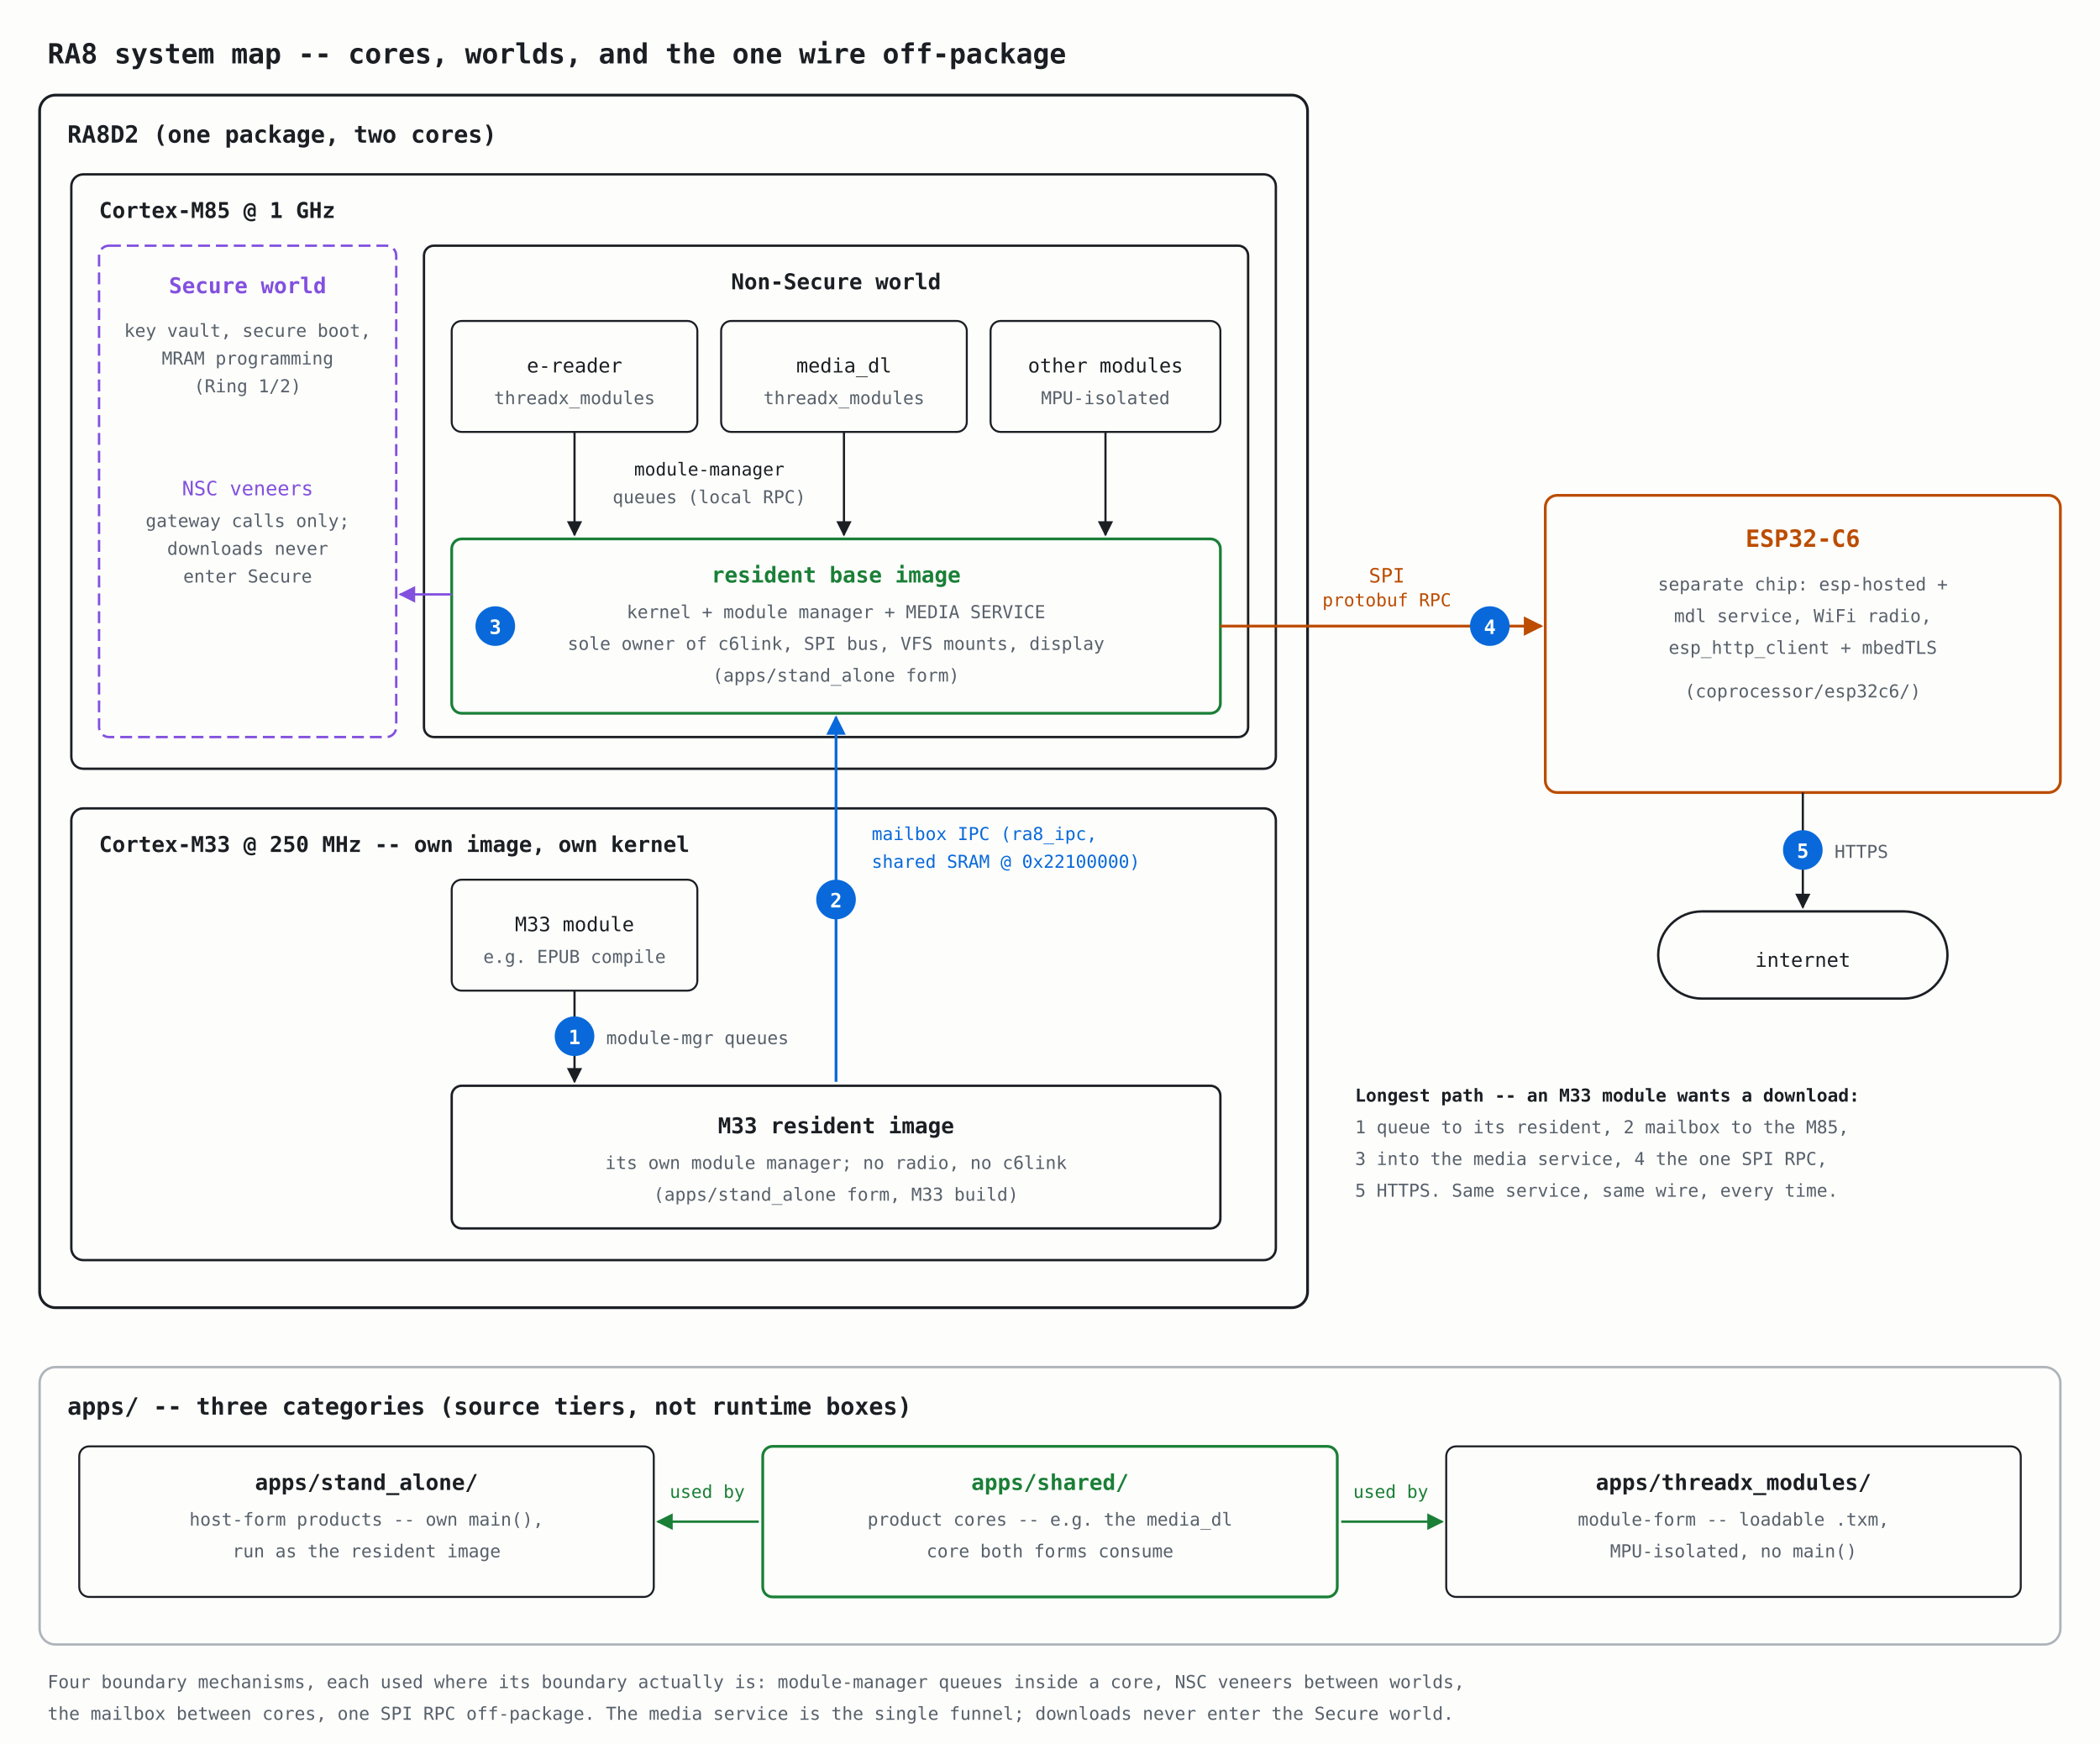
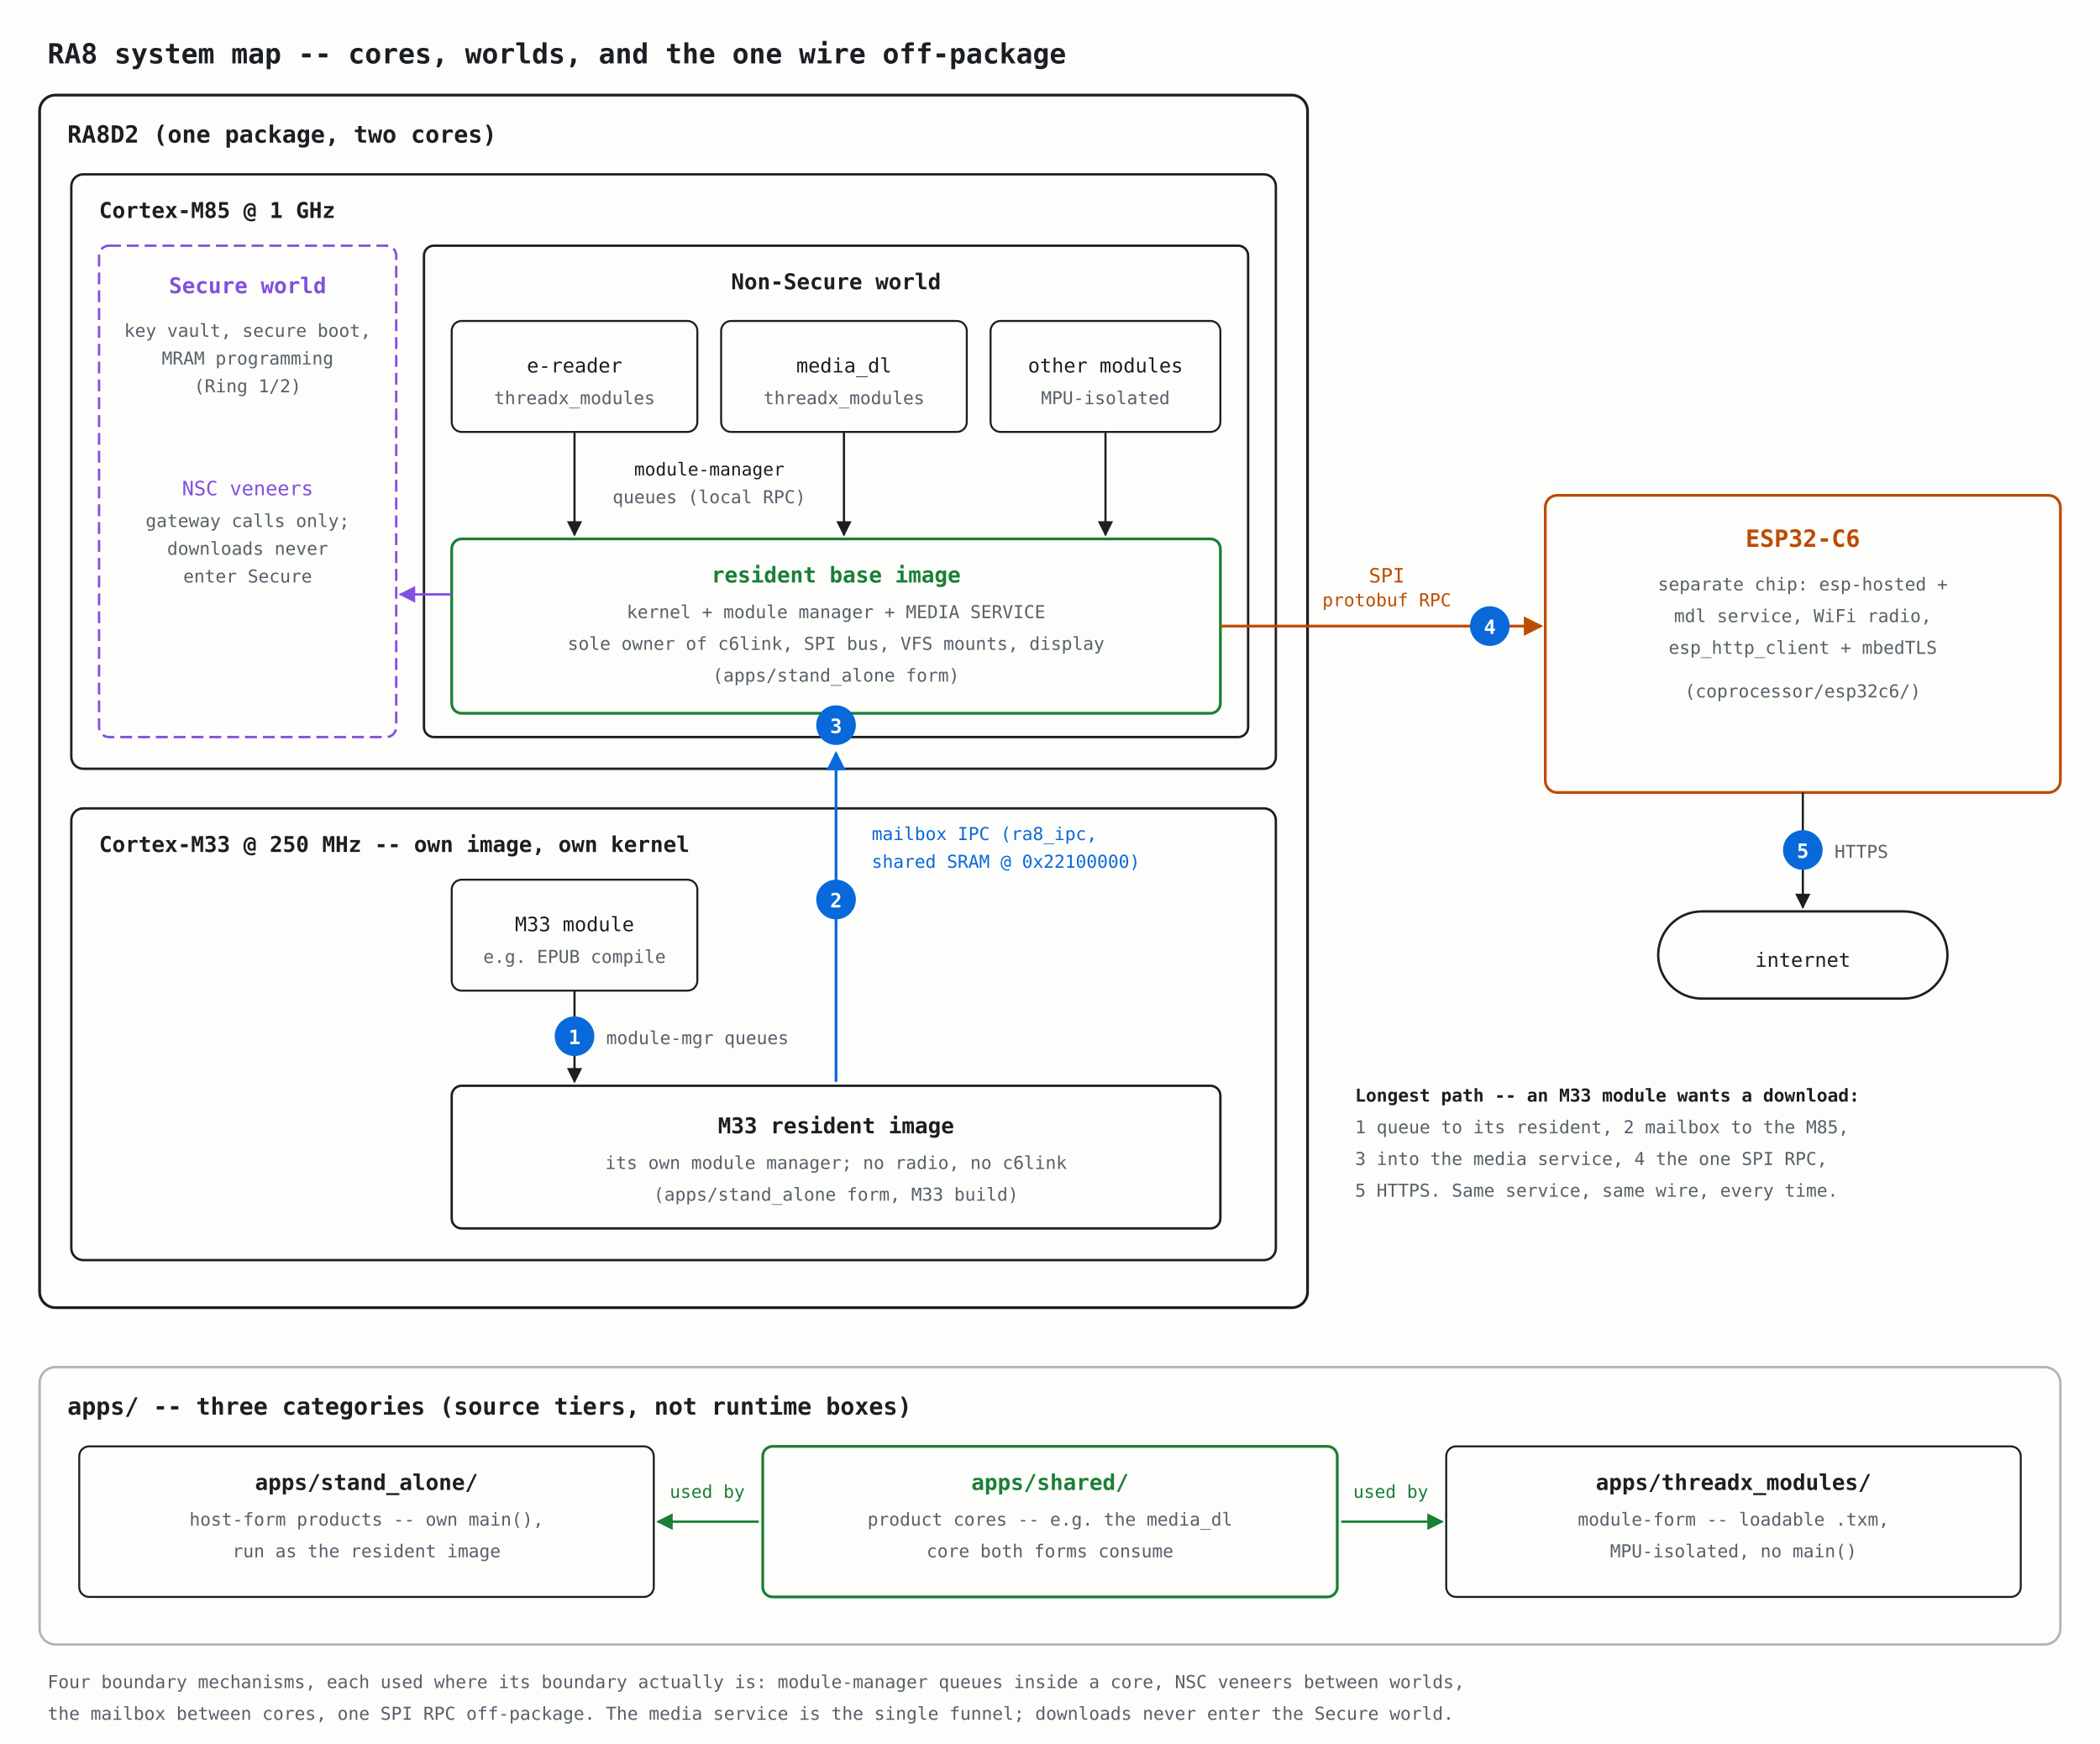
<svg xmlns="http://www.w3.org/2000/svg" viewBox="0 0 1060 880" width="1060" role="img" aria-label="RA8 system map. The RA8D2 package holds a Cortex-M85 split into a Secure world (key vault, secure boot, MRAM programming) and a Non-Secure world containing loadable modules above a resident base image that owns the media service, plus a Cortex-M33 with its own resident image and modules. Module-manager queues cross module boundaries, NSC veneers cross the world boundary, a mailbox in shared SRAM crosses the core boundary, and one SPI protobuf RPC reaches the ESP32-C6, which reaches the internet over HTTPS. Below, the apps source tier is shown in three categories: apps/shared product cores consumed by both apps/stand_alone host-form products and apps/threadx_modules module-form builds.">
  <defs>
    <marker id="aInk" viewBox="0 0 10 10" refX="9" refY="5" markerWidth="7" markerHeight="7" orient="auto-start-reverse">
      <path d="M0,0 L10,5 L0,10 z" fill="#1b1f24" />
    </marker>
    <marker id="aAcc" viewBox="0 0 10 10" refX="9" refY="5" markerWidth="7" markerHeight="7" orient="auto-start-reverse">
      <path d="M0,0 L10,5 L0,10 z" fill="#0969da" />
    </marker>
    <marker id="aWarm" viewBox="0 0 10 10" refX="9" refY="5" markerWidth="7" markerHeight="7" orient="auto-start-reverse">
      <path d="M0,0 L10,5 L0,10 z" fill="#bc4c00" />
    </marker>
    <marker id="aGrn" viewBox="0 0 10 10" refX="9" refY="5" markerWidth="7" markerHeight="7" orient="auto-start-reverse">
      <path d="M0,0 L10,5 L0,10 z" fill="#1a7f37" />
    </marker>
    <marker id="aVnr" viewBox="0 0 10 10" refX="9" refY="5" markerWidth="7" markerHeight="7" orient="auto-start-reverse">
      <path d="M0,0 L10,5 L0,10 z" fill="#8250df" />
    </marker>
  </defs>
  <rect x="0" y="0" width="1060" height="880" fill="#fdfdfb" />
  <g font-family="ui-monospace,SFMono-Regular,Menlo,Consolas,monospace">
    <text x="24" y="32" fill="#1b1f24" font-size="14" font-weight="bold">RA8 system map -- cores, worlds, and the one wire off-package</text>
    <rect x="20" y="48" width="640" height="612" rx="8" fill="none" stroke="#1b1f24" stroke-width="1.4" />
    <text x="34" y="72" fill="#1b1f24" font-size="12" font-weight="bold">RA8D2 (one package, two cores)</text>
    <rect x="36" y="88" width="608" height="300" rx="6" fill="none" stroke="#1b1f24" stroke-width="1.2" />
    <text x="50" y="110" fill="#1b1f24" font-size="11" font-weight="bold">Cortex-M85 @ 1 GHz</text>
    <rect x="50" y="124" width="150" height="248" rx="5" fill="none" stroke="#8250df" stroke-width="1.2" stroke-dasharray="6 3" />
    <text x="125" y="148" text-anchor="middle" fill="#8250df" font-size="11" font-weight="bold">Secure world</text>
    <text x="125" y="170" text-anchor="middle" fill="#57606a" font-size="9">key vault, secure boot,</text>
    <text x="125" y="184" text-anchor="middle" fill="#57606a" font-size="9">MRAM programming</text>
    <text x="125" y="198" text-anchor="middle" fill="#57606a" font-size="9">(Ring 1/2)</text>
    <text x="125" y="250" text-anchor="middle" fill="#8250df" font-size="10">NSC veneers</text>
    <text x="125" y="266" text-anchor="middle" fill="#57606a" font-size="9">gateway calls only;</text>
    <text x="125" y="280" text-anchor="middle" fill="#57606a" font-size="9">downloads never</text>
    <text x="125" y="294" text-anchor="middle" fill="#57606a" font-size="9">enter Secure</text>
    <rect x="214" y="124" width="416" height="248" rx="5" fill="none" stroke="#1b1f24" stroke-width="1.2" />
    <text x="422" y="146" text-anchor="middle" fill="#1b1f24" font-size="11" font-weight="bold">Non-Secure world</text>
    <rect x="228" y="162" width="124" height="56" rx="5" fill="none" stroke="#1b1f24" stroke-width="1" />
    <text x="290" y="188" text-anchor="middle" fill="#1b1f24" font-size="10">e-reader</text>
    <text x="290" y="204" text-anchor="middle" fill="#57606a" font-size="9">threadx_modules</text>
    <rect x="364" y="162" width="124" height="56" rx="5" fill="none" stroke="#1b1f24" stroke-width="1" />
    <text x="426" y="188" text-anchor="middle" fill="#1b1f24" font-size="10">media_dl</text>
    <text x="426" y="204" text-anchor="middle" fill="#57606a" font-size="9">threadx_modules</text>
    <rect x="500" y="162" width="116" height="56" rx="5" fill="none" stroke="#1b1f24" stroke-width="1" />
    <text x="558" y="188" text-anchor="middle" fill="#1b1f24" font-size="10">other modules</text>
    <text x="558" y="204" text-anchor="middle" fill="#57606a" font-size="9">MPU-isolated</text>
    <line x1="290" y1="218" x2="290" y2="270" stroke="#1b1f24" stroke-width="1.1" marker-end="url(#aInk)" />
    <line x1="426" y1="218" x2="426" y2="270" stroke="#1b1f24" stroke-width="1.1" marker-end="url(#aInk)" />
    <line x1="558" y1="218" x2="558" y2="270" stroke="#1b1f24" stroke-width="1.1" marker-end="url(#aInk)" />
    <text x="358" y="240" text-anchor="middle" fill="#1b1f24" font-size="9">module-manager</text>
    <text x="358" y="254" text-anchor="middle" fill="#57606a" font-size="9">queues (local RPC)</text>
    <rect x="228" y="272" width="388" height="88" rx="5" fill="none" stroke="#1a7f37" stroke-width="1.4" />
    <text x="422" y="294" text-anchor="middle" fill="#1a7f37" font-size="11" font-weight="bold">resident base image</text>
    <text x="422" y="312" text-anchor="middle" fill="#57606a" font-size="9">kernel + module manager + MEDIA SERVICE</text>
    <text x="422" y="328" text-anchor="middle" fill="#57606a" font-size="9">sole owner of c6link, SPI bus, VFS mounts, display</text>
    <text x="422" y="344" text-anchor="middle" fill="#57606a" font-size="9">(apps/stand_alone form)</text>
    <line x1="228" y1="300" x2="202" y2="300" stroke="#8250df" stroke-width="1.2" marker-end="url(#aVnr)" />
    <rect x="36" y="408" width="608" height="228" rx="6" fill="none" stroke="#1b1f24" stroke-width="1.2" />
    <text x="50" y="430" fill="#1b1f24" font-size="11" font-weight="bold">Cortex-M33 @ 250 MHz -- own image, own kernel</text>
    <rect x="228" y="444" width="124" height="56" rx="5" fill="none" stroke="#1b1f24" stroke-width="1" />
    <text x="290" y="470" text-anchor="middle" fill="#1b1f24" font-size="10">M33 module</text>
    <text x="290" y="486" text-anchor="middle" fill="#57606a" font-size="9">e.g. EPUB compile</text>
    <line x1="290" y1="500" x2="290" y2="546" stroke="#1b1f24" stroke-width="1.1" marker-end="url(#aInk)" />
    <text x="306" y="527" fill="#57606a" font-size="9">module-mgr queues</text>
    <rect x="228" y="548" width="388" height="72" rx="5" fill="none" stroke="#1b1f24" stroke-width="1.2" />
    <text x="422" y="572" text-anchor="middle" fill="#1b1f24" font-size="11" font-weight="bold">M33 resident image</text>
    <text x="422" y="590" text-anchor="middle" fill="#57606a" font-size="9">its own module manager; no radio, no c6link</text>
    <text x="422" y="606" text-anchor="middle" fill="#57606a" font-size="9">(apps/stand_alone form, M33 build)</text>
-     <line x1="422" y1="546" x2="422" y2="362" stroke="#0969da" stroke-width="1.4" marker-end="url(#aAcc)" />
+     <line x1="422" y1="546" x2="422" y2="380" stroke="#0969da" stroke-width="1.4" marker-end="url(#aAcc)" />
    <text x="440" y="424" fill="#0969da" font-size="9">mailbox IPC (ra8_ipc,</text>
    <text x="440" y="438" fill="#0969da" font-size="9">shared SRAM @ 0x22100000)</text>
    <rect x="780" y="250" width="260" height="150" rx="6" fill="none" stroke="#bc4c00" stroke-width="1.4" />
    <text x="910" y="276" text-anchor="middle" fill="#bc4c00" font-size="12" font-weight="bold">ESP32-C6</text>
    <text x="910" y="298" text-anchor="middle" fill="#57606a" font-size="9">separate chip: esp-hosted +</text>
    <text x="910" y="314" text-anchor="middle" fill="#57606a" font-size="9">mdl service, WiFi radio,</text>
    <text x="910" y="330" text-anchor="middle" fill="#57606a" font-size="9">esp_http_client + mbedTLS</text>
    <text x="910" y="352" text-anchor="middle" fill="#57606a" font-size="9">(coprocessor/esp32c6/)</text>
    <line x1="616" y1="316" x2="778" y2="316" stroke="#bc4c00" stroke-width="1.4" marker-end="url(#aWarm)" />
    <text x="700" y="294" text-anchor="middle" fill="#bc4c00" font-size="10">SPI</text>
    <text x="700" y="306" text-anchor="middle" fill="#bc4c00" font-size="9">protobuf RPC</text>
    <rect x="837" y="460" width="146" height="44" rx="22" fill="none" stroke="#1b1f24" stroke-width="1.2" />
    <text x="910" y="488" text-anchor="middle" fill="#1b1f24" font-size="10">internet</text>
    <line x1="910" y1="400" x2="910" y2="458" stroke="#1b1f24" stroke-width="1.1" marker-end="url(#aInk)" />
    <text x="926" y="433" fill="#57606a" font-size="9">HTTPS</text>
    <g fill="#0969da">
      <circle cx="290" cy="523" r="10" />
      <circle cx="422" cy="454" r="10" />
-       <circle cx="250" cy="316" r="10" />
+       <circle cx="422" cy="366" r="10" />
      <circle cx="752" cy="316" r="10" />
      <circle cx="910" cy="429" r="10" />
    </g>
    <g fill="#fdfdfb" font-size="10" font-weight="bold" text-anchor="middle">
      <text x="290" y="527">1</text>
      <text x="422" y="458">2</text>
-       <text x="250" y="320">3</text>
+       <text x="422" y="370">3</text>
      <text x="752" y="320">4</text>
      <text x="910" y="433">5</text>
    </g>
    <text x="684" y="556" fill="#1b1f24" font-size="9" font-weight="bold">Longest path -- an M33 module wants a download:</text>
    <text x="684" y="572" fill="#57606a" font-size="9">1 queue to its resident, 2 mailbox to the M85,</text>
    <text x="684" y="588" fill="#57606a" font-size="9">3 into the media service, 4 the one SPI RPC,</text>
    <text x="684" y="604" fill="#57606a" font-size="9">5 HTTPS. Same service, same wire, every time.</text>
    <rect x="20" y="690" width="1020" height="140" rx="8" fill="none" stroke="#aeb4bb" stroke-width="1.2" />
    <text x="34" y="714" fill="#1b1f24" font-size="12" font-weight="bold">apps/ -- three categories (source tiers, not runtime boxes)</text>
    <rect x="40" y="730" width="290" height="76" rx="5" fill="none" stroke="#1b1f24" stroke-width="1" />
    <text x="185" y="752" text-anchor="middle" fill="#1b1f24" font-size="11" font-weight="bold">apps/stand_alone/</text>
    <text x="185" y="770" text-anchor="middle" fill="#57606a" font-size="9">host-form products -- own main(),</text>
    <text x="185" y="786" text-anchor="middle" fill="#57606a" font-size="9">run as the resident image</text>
    <rect x="385" y="730" width="290" height="76" rx="5" fill="none" stroke="#1a7f37" stroke-width="1.4" />
    <text x="530" y="752" text-anchor="middle" fill="#1a7f37" font-size="11" font-weight="bold">apps/shared/</text>
    <text x="530" y="770" text-anchor="middle" fill="#57606a" font-size="9">product cores -- e.g. the media_dl</text>
    <text x="530" y="786" text-anchor="middle" fill="#57606a" font-size="9">core both forms consume</text>
    <rect x="730" y="730" width="290" height="76" rx="5" fill="none" stroke="#1b1f24" stroke-width="1" />
    <text x="875" y="752" text-anchor="middle" fill="#1b1f24" font-size="11" font-weight="bold">apps/threadx_modules/</text>
    <text x="875" y="770" text-anchor="middle" fill="#57606a" font-size="9">module-form -- loadable .txm,</text>
    <text x="875" y="786" text-anchor="middle" fill="#57606a" font-size="9">MPU-isolated, no main()</text>
    <line x1="383" y1="768" x2="332" y2="768" stroke="#1a7f37" stroke-width="1.2" marker-end="url(#aGrn)" />
    <line x1="677" y1="768" x2="728" y2="768" stroke="#1a7f37" stroke-width="1.2" marker-end="url(#aGrn)" />
    <text x="357" y="756" text-anchor="middle" fill="#1a7f37" font-size="9">used by</text>
    <text x="702" y="756" text-anchor="middle" fill="#1a7f37" font-size="9">used by</text>
    <text x="24" y="852" fill="#57606a" font-size="9">Four boundary mechanisms, each used where its boundary actually is: module-manager queues inside a core, NSC veneers between worlds,</text>
    <text x="24" y="868" fill="#57606a" font-size="9">the mailbox between cores, one SPI RPC off-package. The media service is the single funnel; downloads never enter the Secure world.</text>
  </g>
</svg>
